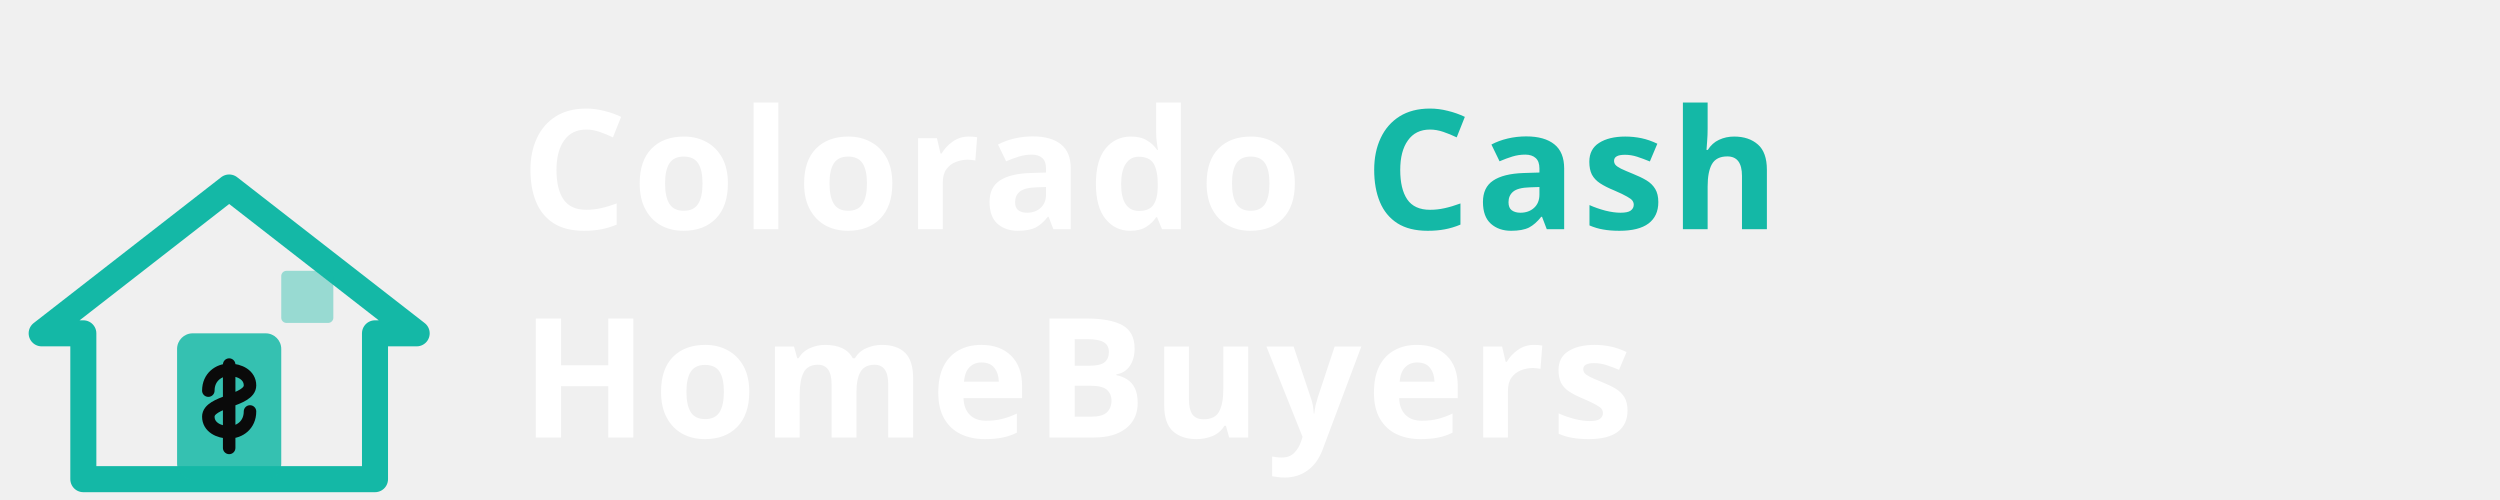
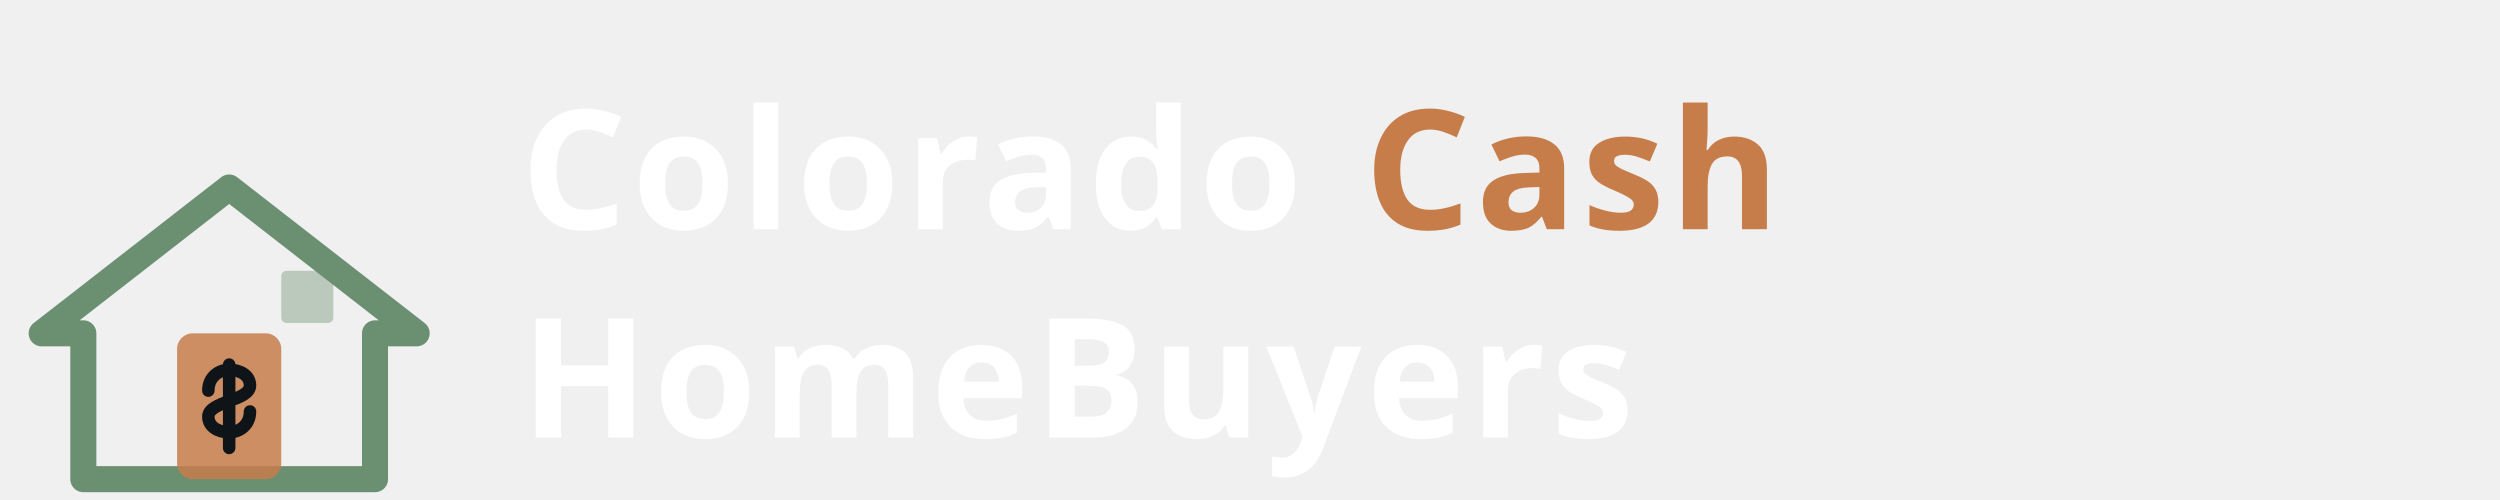
<svg xmlns="http://www.w3.org/2000/svg" viewBox="0 0 240 48" fill="none">
  <g transform="translate(0, 2)">
-     <path d="M22 16 L4 30 L8 30 L8 44 L36 44 L36 30 L40 30 Z" stroke="#14b8a6" stroke-width="2.5" stroke-linejoin="round" fill="none" />
-     <rect x="17" y="30" width="10" height="14" rx="1.5" fill="#14b8a6" opacity="0.85" />
-     <path d="M22 33 L22 41 M20 35.5 C20 34.2 21 33.5 22 33.5 C23 33.5 24 34 24 35 C24 36.5 20 36.5 20 38 C20 39 21 39.5 22 39.5 C23 39.5 24 38.8 24 37.5" stroke="#0a0a0a" stroke-width="1.2" stroke-linecap="round" fill="none" />
-     <rect x="27" y="24" width="5" height="5" rx="0.5" fill="#14b8a6" opacity="0.4" />
+     <path d="M22 16 L4 30 L8 30 L8 44 L36 44 L36 30 L40 30 Z" stroke="#6b8f71" stroke-width="2.5" stroke-linejoin="round" fill="none" />
+     <rect x="17" y="30" width="10" height="14" rx="1.5" fill="#c77d4a" opacity="0.85" />
+     <path d="M22 33 L22 41 M20 35.5 C20 34.2 21 33.5 22 33.5 C23 33.5 24 34 24 35 C24 36.5 20 36.5 20 38 C20 39 21 39.5 22 39.5 C23 39.5 24 38.8 24 37.5" stroke="#0f1419" stroke-width="1.2" stroke-linecap="round" fill="none" />
+     <rect x="27" y="24" width="5" height="5" rx="0.5" fill="#6b8f71" opacity="0.4" />
  </g>
  <text x="50" y="22" font-family="'Space Grotesk', sans-serif" font-size="16" font-weight="700" fill="#ffffff" letter-spacing="0.5">Colorado</text>
-   <text x="131" y="22" font-family="'Space Grotesk', sans-serif" font-size="16" font-weight="700" fill="#14b8a6" letter-spacing="0.5">Cash</text>
+   <text x="131" y="22" font-family="'Space Grotesk', sans-serif" font-size="16" font-weight="700" fill="#c77d4a" letter-spacing="0.5">Cash</text>
  <text x="50" y="42" font-family="'Space Grotesk', sans-serif" font-size="16" font-weight="700" fill="#ffffff" letter-spacing="0.5">HomeBuyers</text>
</svg>
